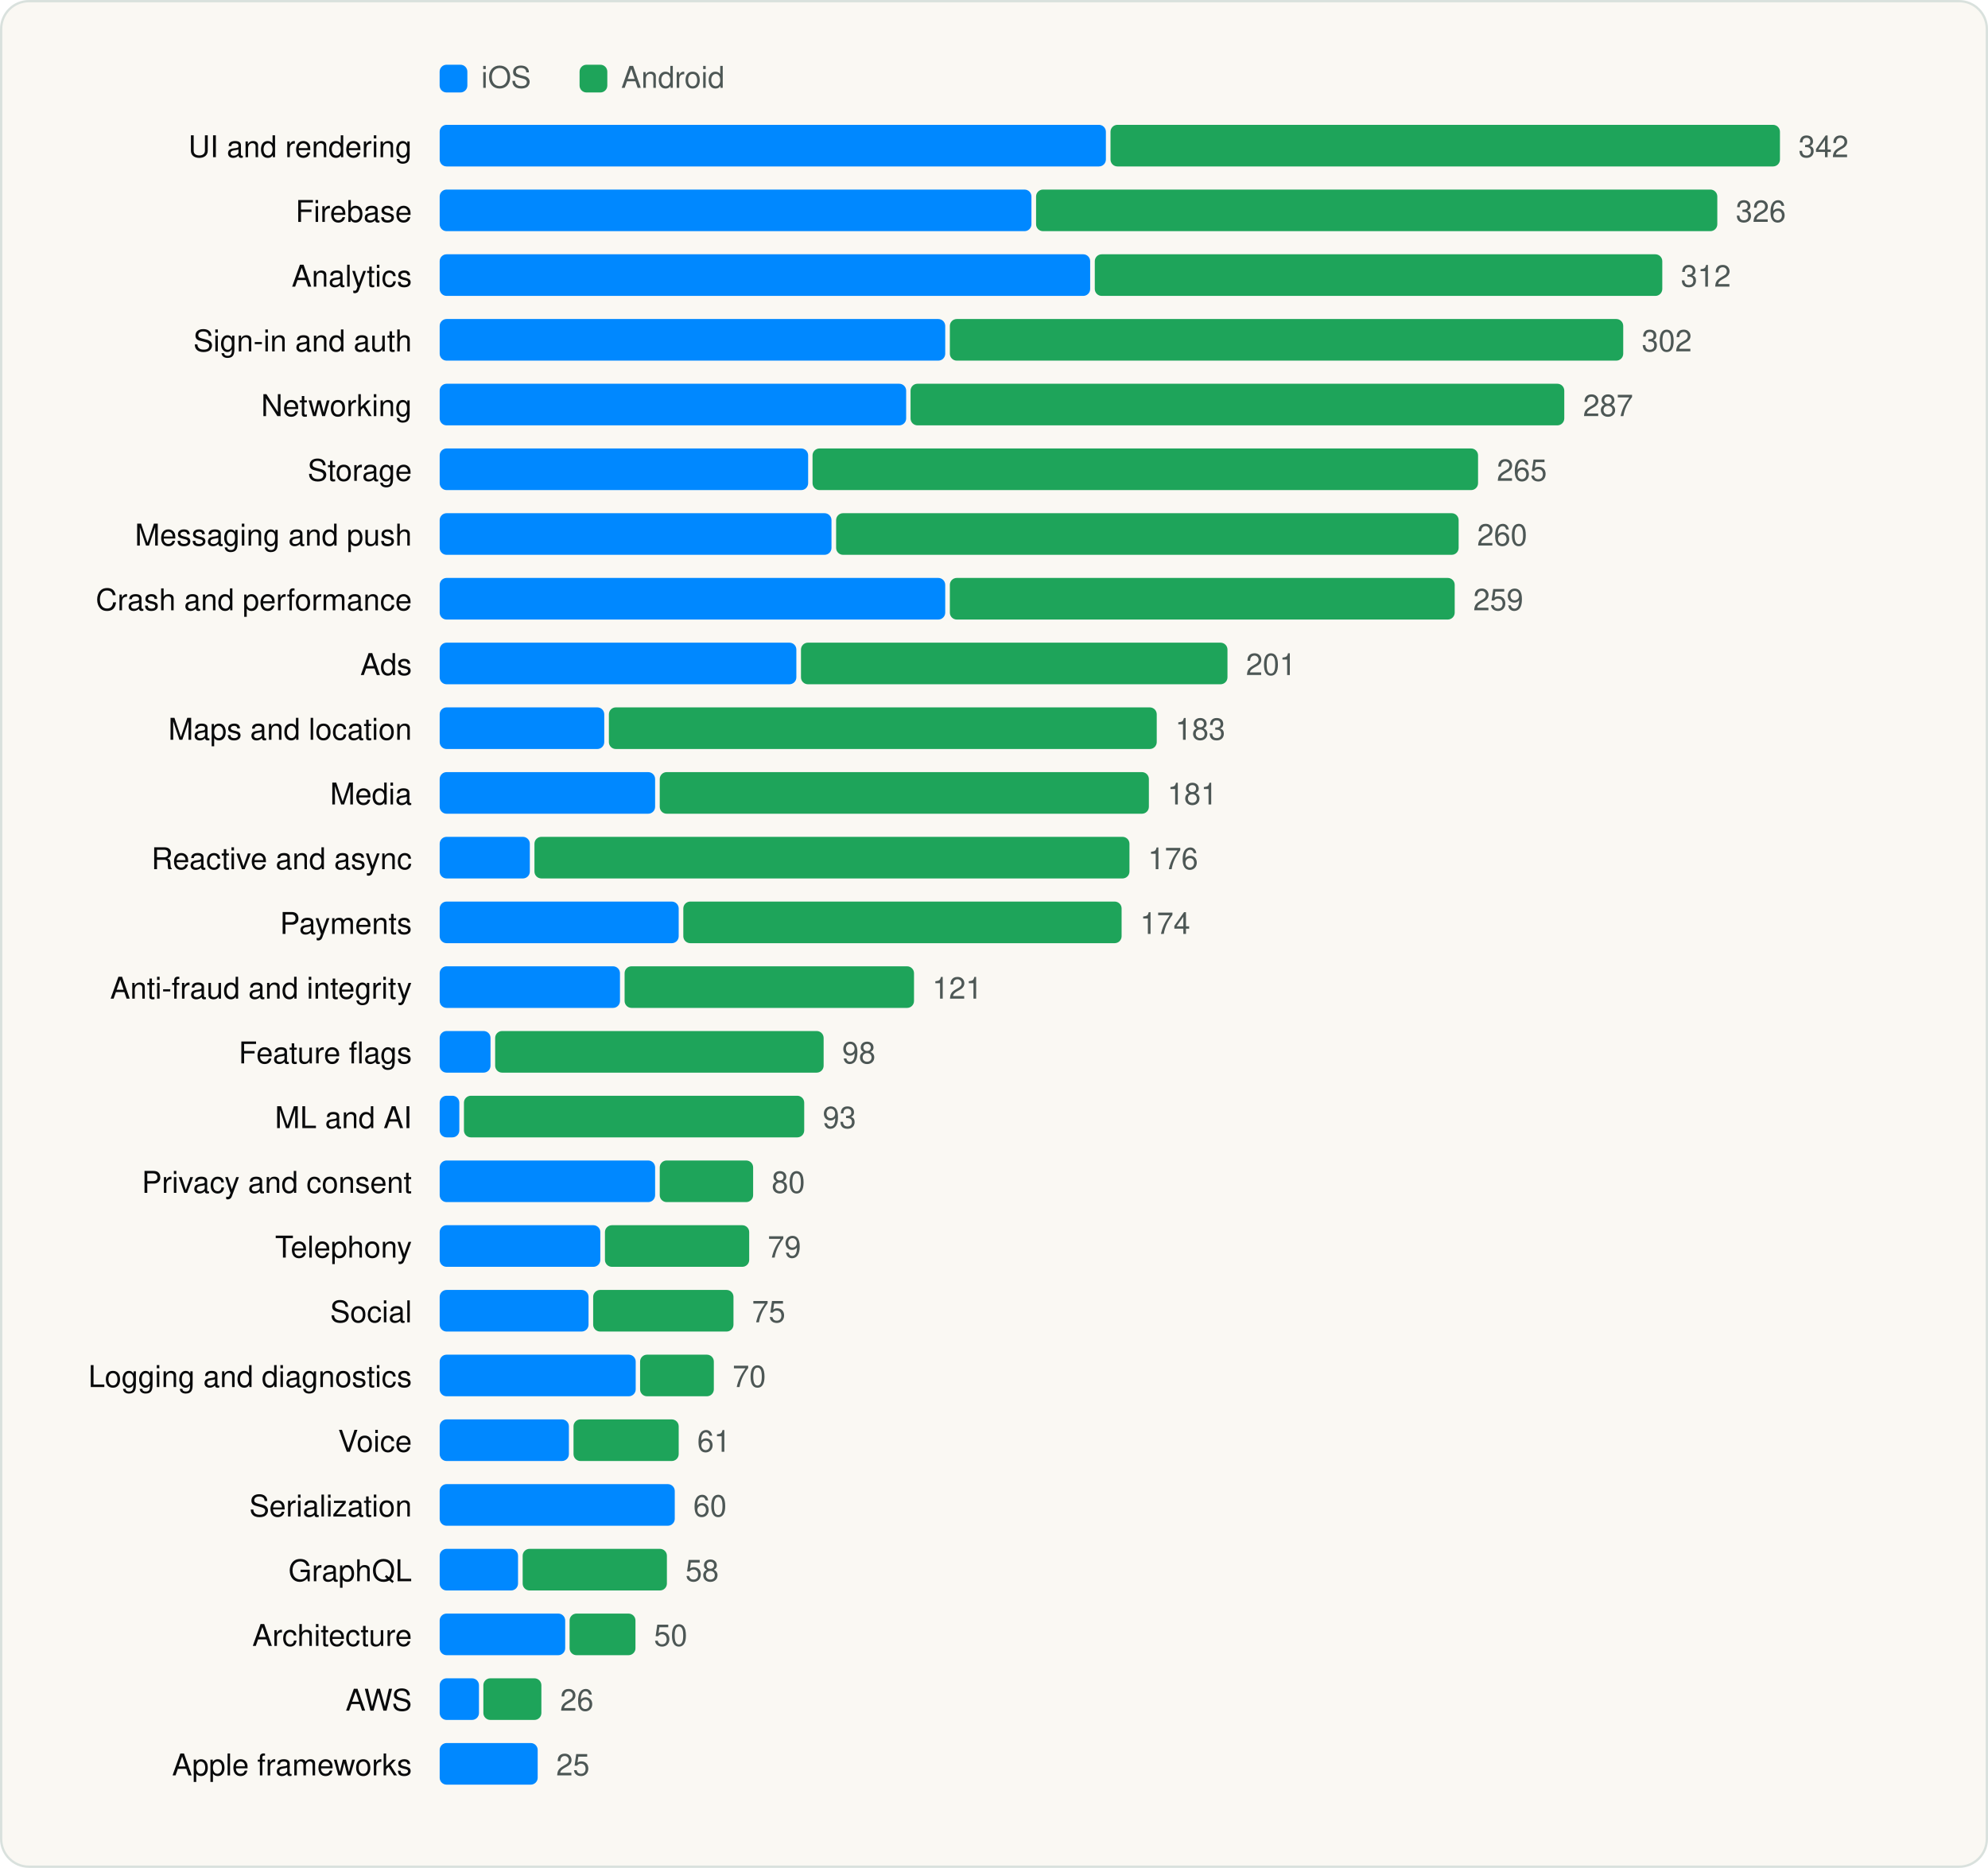
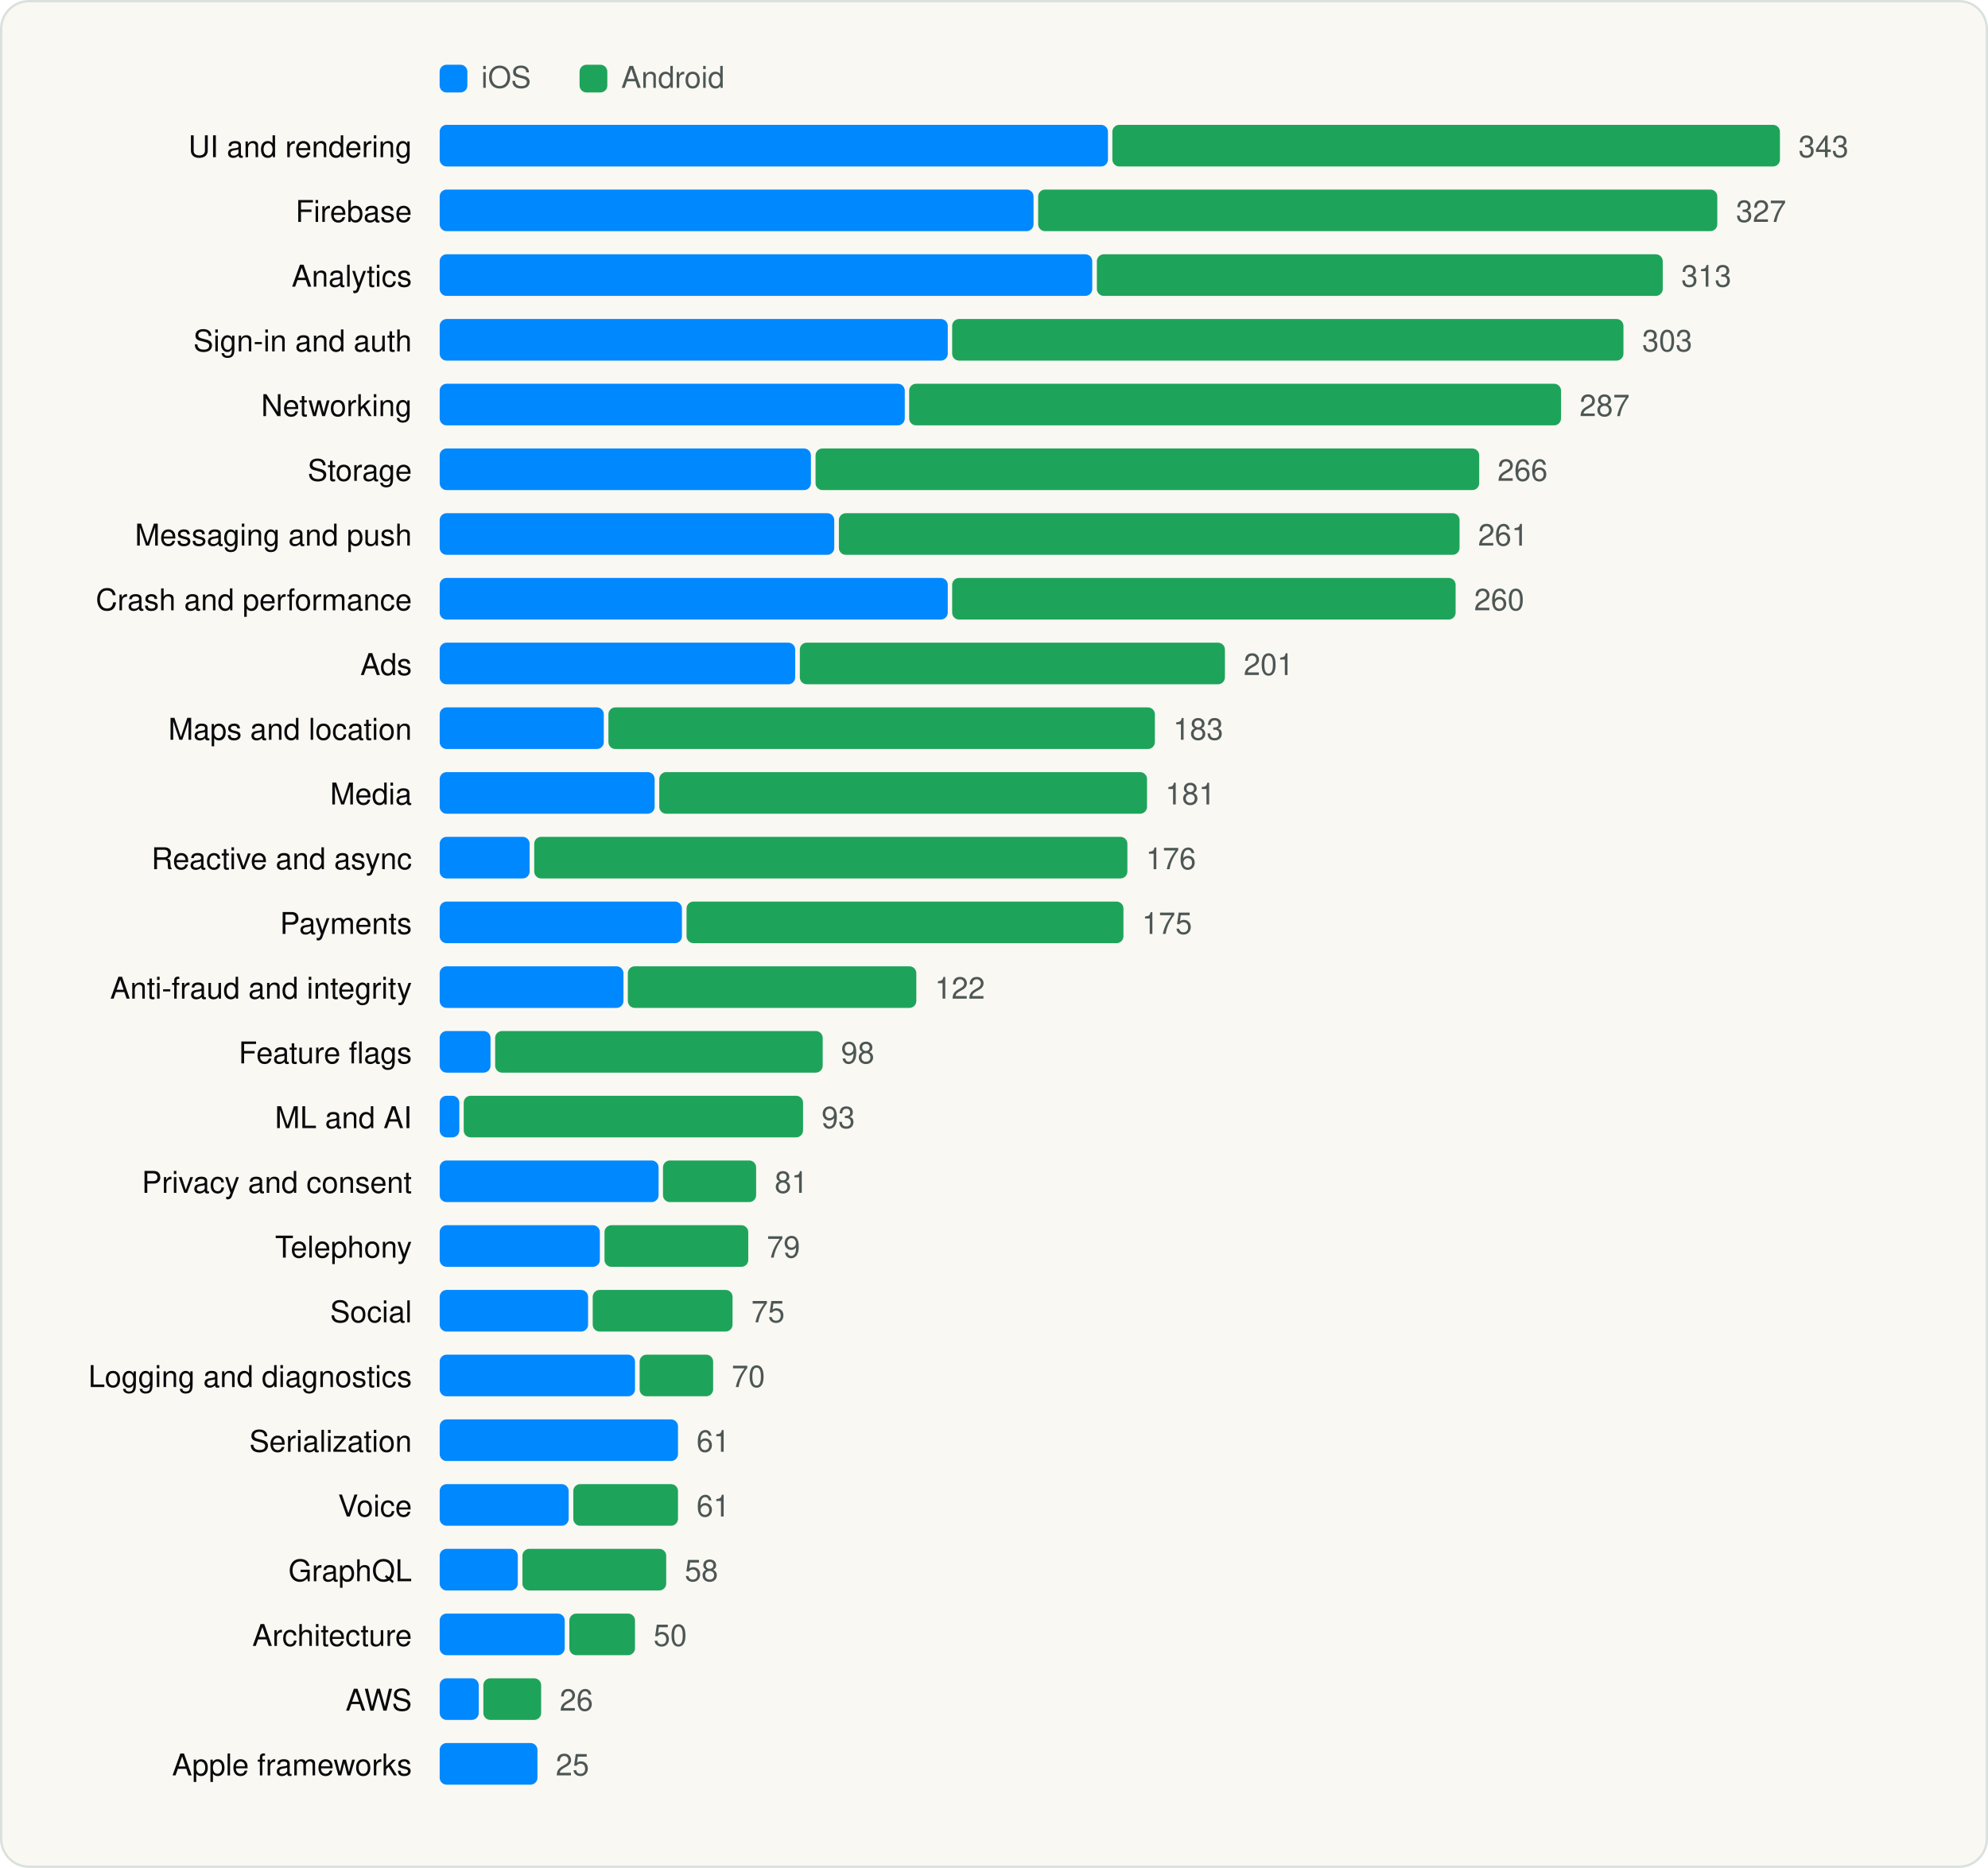
<svg xmlns="http://www.w3.org/2000/svg" viewBox="0 0 860 808" width="860" height="808" role="img" aria-label="SDK categories" font-family="Geist, -apple-system, BlinkMacSystemFont, 'Segoe UI', Helvetica, Arial, sans-serif">
  <rect x="0.5" y="0.5" width="859" height="807" rx="12" fill="#FAF8F3" stroke="#D9E1DD" />
  <g transform="translate(20 20)">
    <rect x="170.18" y="8" width="12" height="12" rx="3" fill="#0088FF" />
    <text x="188.18" y="18" font-size="13" fill="#4D5755">iOS</text>
    <rect x="230.72" y="8" width="12" height="12" rx="3" fill="#1EA45A" />
    <text x="248.72" y="18" font-size="13" fill="#4D5755">Android</text>
    <text x="158.18" y="48" font-size="13" text-anchor="end" fill="#090A0B">UI and rendering</text>
-     <rect x="170.2" y="34" width="288.2" height="18" rx="3" fill="#0088FF" />
-     <rect x="460.4" y="34" width="289.6" height="18" rx="3" fill="#1EA45A" />
-     <text x="758.0" y="48" font-size="13" fill="#4D5755">342</text>
+     <rect x="170.2" y="34" width="289.1" height="18" rx="3" fill="#0088FF" />
+     <rect x="461.2" y="34" width="288.8" height="18" rx="3" fill="#1EA45A" />
+     <text x="758.0" y="48" font-size="13" fill="#4D5755">343</text>
    <text x="158.18" y="76" font-size="13" text-anchor="end" fill="#090A0B">Firebase</text>
-     <rect x="170.2" y="62" width="256.0" height="18" rx="3" fill="#0088FF" />
-     <rect x="428.2" y="62" width="294.7" height="18" rx="3" fill="#1EA45A" />
-     <text x="730.9" y="76" font-size="13" fill="#4D5755">326</text>
+     <rect x="170.2" y="62" width="256.9" height="18" rx="3" fill="#0088FF" />
+     <rect x="429.1" y="62" width="293.8" height="18" rx="3" fill="#1EA45A" />
+     <text x="731.0" y="76" font-size="13" fill="#4D5755">327</text>
    <text x="158.18" y="104" font-size="13" text-anchor="end" fill="#090A0B">Analytics</text>
-     <rect x="170.2" y="90" width="281.4" height="18" rx="3" fill="#0088FF" />
-     <rect x="453.6" y="90" width="245.5" height="18" rx="3" fill="#1EA45A" />
-     <text x="707.1" y="104" font-size="13" fill="#4D5755">312</text>
+     <rect x="170.2" y="90" width="282.3" height="18" rx="3" fill="#0088FF" />
+     <rect x="454.5" y="90" width="244.8" height="18" rx="3" fill="#1EA45A" />
+     <text x="707.3" y="104" font-size="13" fill="#4D5755">313</text>
    <text x="158.18" y="132" font-size="13" text-anchor="end" fill="#090A0B">Sign-in and auth</text>
-     <rect x="170.2" y="118" width="218.7" height="18" rx="3" fill="#0088FF" />
-     <rect x="390.9" y="118" width="291.3" height="18" rx="3" fill="#1EA45A" />
-     <text x="690.2" y="132" font-size="13" fill="#4D5755">302</text>
+     <rect x="170.2" y="118" width="219.8" height="18" rx="3" fill="#0088FF" />
+     <rect x="391.9" y="118" width="290.4" height="18" rx="3" fill="#1EA45A" />
+     <text x="690.4" y="132" font-size="13" fill="#4D5755">303</text>
    <text x="158.18" y="160" font-size="13" text-anchor="end" fill="#090A0B">Networking</text>
-     <rect x="170.2" y="146" width="201.8" height="18" rx="3" fill="#0088FF" />
-     <rect x="373.9" y="146" width="282.8" height="18" rx="3" fill="#1EA45A" />
-     <text x="664.8" y="160" font-size="13" fill="#4D5755">287</text>
+     <rect x="170.2" y="146" width="201.2" height="18" rx="3" fill="#0088FF" />
+     <rect x="373.3" y="146" width="282.0" height="18" rx="3" fill="#1EA45A" />
+     <text x="663.3" y="160" font-size="13" fill="#4D5755">287</text>
    <text x="158.18" y="188" font-size="13" text-anchor="end" fill="#090A0B">Storage</text>
-     <rect x="170.2" y="174" width="159.4" height="18" rx="3" fill="#0088FF" />
-     <rect x="331.5" y="174" width="287.9" height="18" rx="3" fill="#1EA45A" />
-     <text x="627.5" y="188" font-size="13" fill="#4D5755">265</text>
+     <rect x="170.2" y="174" width="160.6" height="18" rx="3" fill="#0088FF" />
+     <rect x="332.8" y="174" width="287.1" height="18" rx="3" fill="#1EA45A" />
+     <text x="627.8" y="188" font-size="13" fill="#4D5755">266</text>
    <text x="158.18" y="216" font-size="13" text-anchor="end" fill="#090A0B">Messaging and push</text>
-     <rect x="170.2" y="202" width="169.5" height="18" rx="3" fill="#0088FF" />
-     <rect x="341.7" y="202" width="269.3" height="18" rx="3" fill="#1EA45A" />
-     <text x="619.0" y="216" font-size="13" fill="#4D5755">260</text>
+     <rect x="170.2" y="202" width="170.7" height="18" rx="3" fill="#0088FF" />
+     <rect x="342.9" y="202" width="268.5" height="18" rx="3" fill="#1EA45A" />
+     <text x="619.4" y="216" font-size="13" fill="#4D5755">261</text>
    <text x="158.18" y="244" font-size="13" text-anchor="end" fill="#090A0B">Crash and performance</text>
-     <rect x="170.2" y="230" width="218.7" height="18" rx="3" fill="#0088FF" />
-     <rect x="390.9" y="230" width="218.4" height="18" rx="3" fill="#1EA45A" />
-     <text x="617.3" y="244" font-size="13" fill="#4D5755">259</text>
+     <rect x="170.2" y="230" width="219.8" height="18" rx="3" fill="#0088FF" />
+     <rect x="391.9" y="230" width="217.8" height="18" rx="3" fill="#1EA45A" />
+     <text x="617.7" y="244" font-size="13" fill="#4D5755">260</text>
    <text x="158.18" y="272" font-size="13" text-anchor="end" fill="#090A0B">Ads</text>
-     <rect x="170.2" y="258" width="154.3" height="18" rx="3" fill="#0088FF" />
-     <rect x="326.5" y="258" width="184.5" height="18" rx="3" fill="#1EA45A" />
-     <text x="519.0" y="272" font-size="13" fill="#4D5755">201</text>
+     <rect x="170.2" y="258" width="153.8" height="18" rx="3" fill="#0088FF" />
+     <rect x="326.0" y="258" width="183.9" height="18" rx="3" fill="#1EA45A" />
+     <text x="518.0" y="272" font-size="13" fill="#4D5755">201</text>
    <text x="158.18" y="300" font-size="13" text-anchor="end" fill="#090A0B">Maps and location</text>
-     <rect x="170.2" y="286" width="71.2" height="18" rx="3" fill="#0088FF" />
-     <rect x="243.4" y="286" width="237.0" height="18" rx="3" fill="#1EA45A" />
-     <text x="488.4" y="300" font-size="13" fill="#4D5755">183</text>
+     <rect x="170.2" y="286" width="71.0" height="18" rx="3" fill="#0088FF" />
+     <rect x="243.2" y="286" width="236.4" height="18" rx="3" fill="#1EA45A" />
+     <text x="487.5" y="300" font-size="13" fill="#4D5755">183</text>
    <text x="158.18" y="328" font-size="13" text-anchor="end" fill="#090A0B">Media</text>
-     <rect x="170.2" y="314" width="93.2" height="18" rx="3" fill="#0088FF" />
-     <rect x="265.4" y="314" width="211.6" height="18" rx="3" fill="#1EA45A" />
-     <text x="485.0" y="328" font-size="13" fill="#4D5755">181</text>
+     <rect x="170.2" y="314" width="93.0" height="18" rx="3" fill="#0088FF" />
+     <rect x="265.2" y="314" width="211.0" height="18" rx="3" fill="#1EA45A" />
+     <text x="484.1" y="328" font-size="13" fill="#4D5755">181</text>
    <text x="158.18" y="356" font-size="13" text-anchor="end" fill="#090A0B">Reactive and async</text>
-     <rect x="170.2" y="342" width="39.0" height="18" rx="3" fill="#0088FF" />
-     <rect x="211.2" y="342" width="257.4" height="18" rx="3" fill="#1EA45A" />
-     <text x="476.6" y="356" font-size="13" fill="#4D5755">176</text>
+     <rect x="170.2" y="342" width="38.9" height="18" rx="3" fill="#0088FF" />
+     <rect x="211.1" y="342" width="256.6" height="18" rx="3" fill="#1EA45A" />
+     <text x="475.7" y="356" font-size="13" fill="#4D5755">176</text>
    <text x="158.18" y="384" font-size="13" text-anchor="end" fill="#090A0B">Payments</text>
-     <rect x="170.2" y="370" width="103.4" height="18" rx="3" fill="#0088FF" />
-     <rect x="275.6" y="370" width="189.6" height="18" rx="3" fill="#1EA45A" />
-     <text x="473.2" y="384" font-size="13" fill="#4D5755">174</text>
+     <rect x="170.2" y="370" width="104.8" height="18" rx="3" fill="#0088FF" />
+     <rect x="277.0" y="370" width="189.0" height="18" rx="3" fill="#1EA45A" />
+     <text x="474.0" y="384" font-size="13" fill="#4D5755">175</text>
    <text x="158.18" y="412" font-size="13" text-anchor="end" fill="#090A0B">Anti-fraud and integrity</text>
-     <rect x="170.2" y="398" width="78.0" height="18" rx="3" fill="#0088FF" />
-     <rect x="250.2" y="398" width="125.2" height="18" rx="3" fill="#1EA45A" />
-     <text x="383.3" y="412" font-size="13" fill="#4D5755">121</text>
+     <rect x="170.2" y="398" width="79.5" height="18" rx="3" fill="#0088FF" />
+     <rect x="251.6" y="398" width="124.8" height="18" rx="3" fill="#1EA45A" />
+     <text x="384.4" y="412" font-size="13" fill="#4D5755">122</text>
    <text x="158.18" y="440" font-size="13" text-anchor="end" fill="#090A0B">Feature flags</text>
    <rect x="170.2" y="426" width="22.0" height="18" rx="3" fill="#0088FF" />
-     <rect x="194.2" y="426" width="142.1" height="18" rx="3" fill="#1EA45A" />
-     <text x="344.3" y="440" font-size="13" fill="#4D5755">98</text>
+     <rect x="194.2" y="426" width="141.7" height="18" rx="3" fill="#1EA45A" />
+     <text x="343.8" y="440" font-size="13" fill="#4D5755">98</text>
    <text x="158.18" y="468" font-size="13" text-anchor="end" fill="#090A0B">ML and AI</text>
    <rect x="170.2" y="454" width="8.5" height="18" rx="3" fill="#0088FF" />
-     <rect x="180.7" y="454" width="147.2" height="18" rx="3" fill="#1EA45A" />
-     <text x="335.9" y="468" font-size="13" fill="#4D5755">93</text>
+     <rect x="180.6" y="454" width="146.8" height="18" rx="3" fill="#1EA45A" />
+     <text x="335.4" y="468" font-size="13" fill="#4D5755">93</text>
    <text x="158.18" y="496" font-size="13" text-anchor="end" fill="#090A0B">Privacy and consent</text>
-     <rect x="170.2" y="482" width="93.2" height="18" rx="3" fill="#0088FF" />
-     <rect x="265.4" y="482" width="40.4" height="18" rx="3" fill="#1EA45A" />
-     <text x="313.8" y="496" font-size="13" fill="#4D5755">80</text>
+     <rect x="170.2" y="482" width="94.7" height="18" rx="3" fill="#0088FF" />
+     <rect x="266.8" y="482" width="40.3" height="18" rx="3" fill="#1EA45A" />
+     <text x="315.1" y="496" font-size="13" fill="#4D5755">81</text>
    <text x="158.18" y="524" font-size="13" text-anchor="end" fill="#090A0B">Telephony</text>
-     <rect x="170.2" y="510" width="69.5" height="18" rx="3" fill="#0088FF" />
-     <rect x="241.7" y="510" width="62.4" height="18" rx="3" fill="#1EA45A" />
-     <text x="312.1" y="524" font-size="13" fill="#4D5755">79</text>
+     <rect x="170.2" y="510" width="69.3" height="18" rx="3" fill="#0088FF" />
+     <rect x="241.5" y="510" width="62.2" height="18" rx="3" fill="#1EA45A" />
+     <text x="311.7" y="524" font-size="13" fill="#4D5755">79</text>
    <text x="158.18" y="552" font-size="13" text-anchor="end" fill="#090A0B">Social</text>
-     <rect x="170.2" y="538" width="64.4" height="18" rx="3" fill="#0088FF" />
-     <rect x="236.6" y="538" width="60.7" height="18" rx="3" fill="#1EA45A" />
-     <text x="305.3" y="552" font-size="13" fill="#4D5755">75</text>
+     <rect x="170.2" y="538" width="64.2" height="18" rx="3" fill="#0088FF" />
+     <rect x="236.4" y="538" width="60.5" height="18" rx="3" fill="#1EA45A" />
+     <text x="305.0" y="552" font-size="13" fill="#4D5755">75</text>
    <text x="158.18" y="580" font-size="13" text-anchor="end" fill="#090A0B">Logging and diagnostics</text>
-     <rect x="170.2" y="566" width="84.8" height="18" rx="3" fill="#0088FF" />
-     <rect x="256.9" y="566" width="31.9" height="18" rx="3" fill="#1EA45A" />
-     <text x="296.9" y="580" font-size="13" fill="#4D5755">70</text>
-     <text x="158.18" y="608" font-size="13" text-anchor="end" fill="#090A0B">Voice</text>
-     <rect x="170.2" y="594" width="55.9" height="18" rx="3" fill="#0088FF" />
-     <rect x="228.1" y="594" width="45.5" height="18" rx="3" fill="#1EA45A" />
-     <text x="281.6" y="608" font-size="13" fill="#4D5755">61</text>
-     <text x="158.18" y="636" font-size="13" text-anchor="end" fill="#090A0B">Serialization</text>
-     <rect x="170.2" y="622" width="101.7" height="18" rx="3" fill="#0088FF" />
-     <text x="279.9" y="636" font-size="13" fill="#4D5755">60</text>
+     <rect x="170.2" y="566" width="84.5" height="18" rx="3" fill="#0088FF" />
+     <rect x="256.7" y="566" width="31.8" height="18" rx="3" fill="#1EA45A" />
+     <text x="296.5" y="580" font-size="13" fill="#4D5755">70</text>
+     <text x="158.18" y="608" font-size="13" text-anchor="end" fill="#090A0B">Serialization</text>
+     <rect x="170.2" y="594" width="103.1" height="18" rx="3" fill="#0088FF" />
+     <text x="281.3" y="608" font-size="13" fill="#4D5755">61</text>
+     <text x="158.18" y="636" font-size="13" text-anchor="end" fill="#090A0B">Voice</text>
+     <rect x="170.2" y="622" width="55.8" height="18" rx="3" fill="#0088FF" />
+     <rect x="228.0" y="622" width="45.3" height="18" rx="3" fill="#1EA45A" />
+     <text x="281.3" y="636" font-size="13" fill="#4D5755">61</text>
    <text x="158.18" y="664" font-size="13" text-anchor="end" fill="#090A0B">GraphQL</text>
-     <rect x="170.2" y="650" width="33.9" height="18" rx="3" fill="#0088FF" />
-     <rect x="206.1" y="650" width="62.4" height="18" rx="3" fill="#1EA45A" />
-     <text x="276.5" y="664" font-size="13" fill="#4D5755">58</text>
+     <rect x="170.2" y="650" width="33.8" height="18" rx="3" fill="#0088FF" />
+     <rect x="206.0" y="650" width="62.2" height="18" rx="3" fill="#1EA45A" />
+     <text x="276.2" y="664" font-size="13" fill="#4D5755">58</text>
    <text x="158.18" y="692" font-size="13" text-anchor="end" fill="#090A0B">Architecture</text>
-     <rect x="170.2" y="678" width="54.3" height="18" rx="3" fill="#0088FF" />
-     <rect x="226.4" y="678" width="28.5" height="18" rx="3" fill="#1EA45A" />
-     <text x="262.9" y="692" font-size="13" fill="#4D5755">50</text>
+     <rect x="170.2" y="678" width="54.1" height="18" rx="3" fill="#0088FF" />
+     <rect x="226.3" y="678" width="28.4" height="18" rx="3" fill="#1EA45A" />
+     <text x="262.7" y="692" font-size="13" fill="#4D5755">50</text>
    <text x="158.18" y="720" font-size="13" text-anchor="end" fill="#090A0B">AWS</text>
-     <rect x="170.2" y="706" width="17.0" height="18" rx="3" fill="#0088FF" />
-     <rect x="189.1" y="706" width="25.1" height="18" rx="3" fill="#1EA45A" />
-     <text x="222.3" y="720" font-size="13" fill="#4D5755">26</text>
+     <rect x="170.2" y="706" width="16.9" height="18" rx="3" fill="#0088FF" />
+     <rect x="189.1" y="706" width="25.0" height="18" rx="3" fill="#1EA45A" />
+     <text x="222.1" y="720" font-size="13" fill="#4D5755">26</text>
    <text x="158.18" y="748" font-size="13" text-anchor="end" fill="#090A0B">Apple frameworks</text>
-     <rect x="170.2" y="734" width="42.4" height="18" rx="3" fill="#0088FF" />
-     <text x="220.6" y="748" font-size="13" fill="#4D5755">25</text>
+     <rect x="170.2" y="734" width="42.3" height="18" rx="3" fill="#0088FF" />
+     <text x="220.4" y="748" font-size="13" fill="#4D5755">25</text>
  </g>
</svg>
